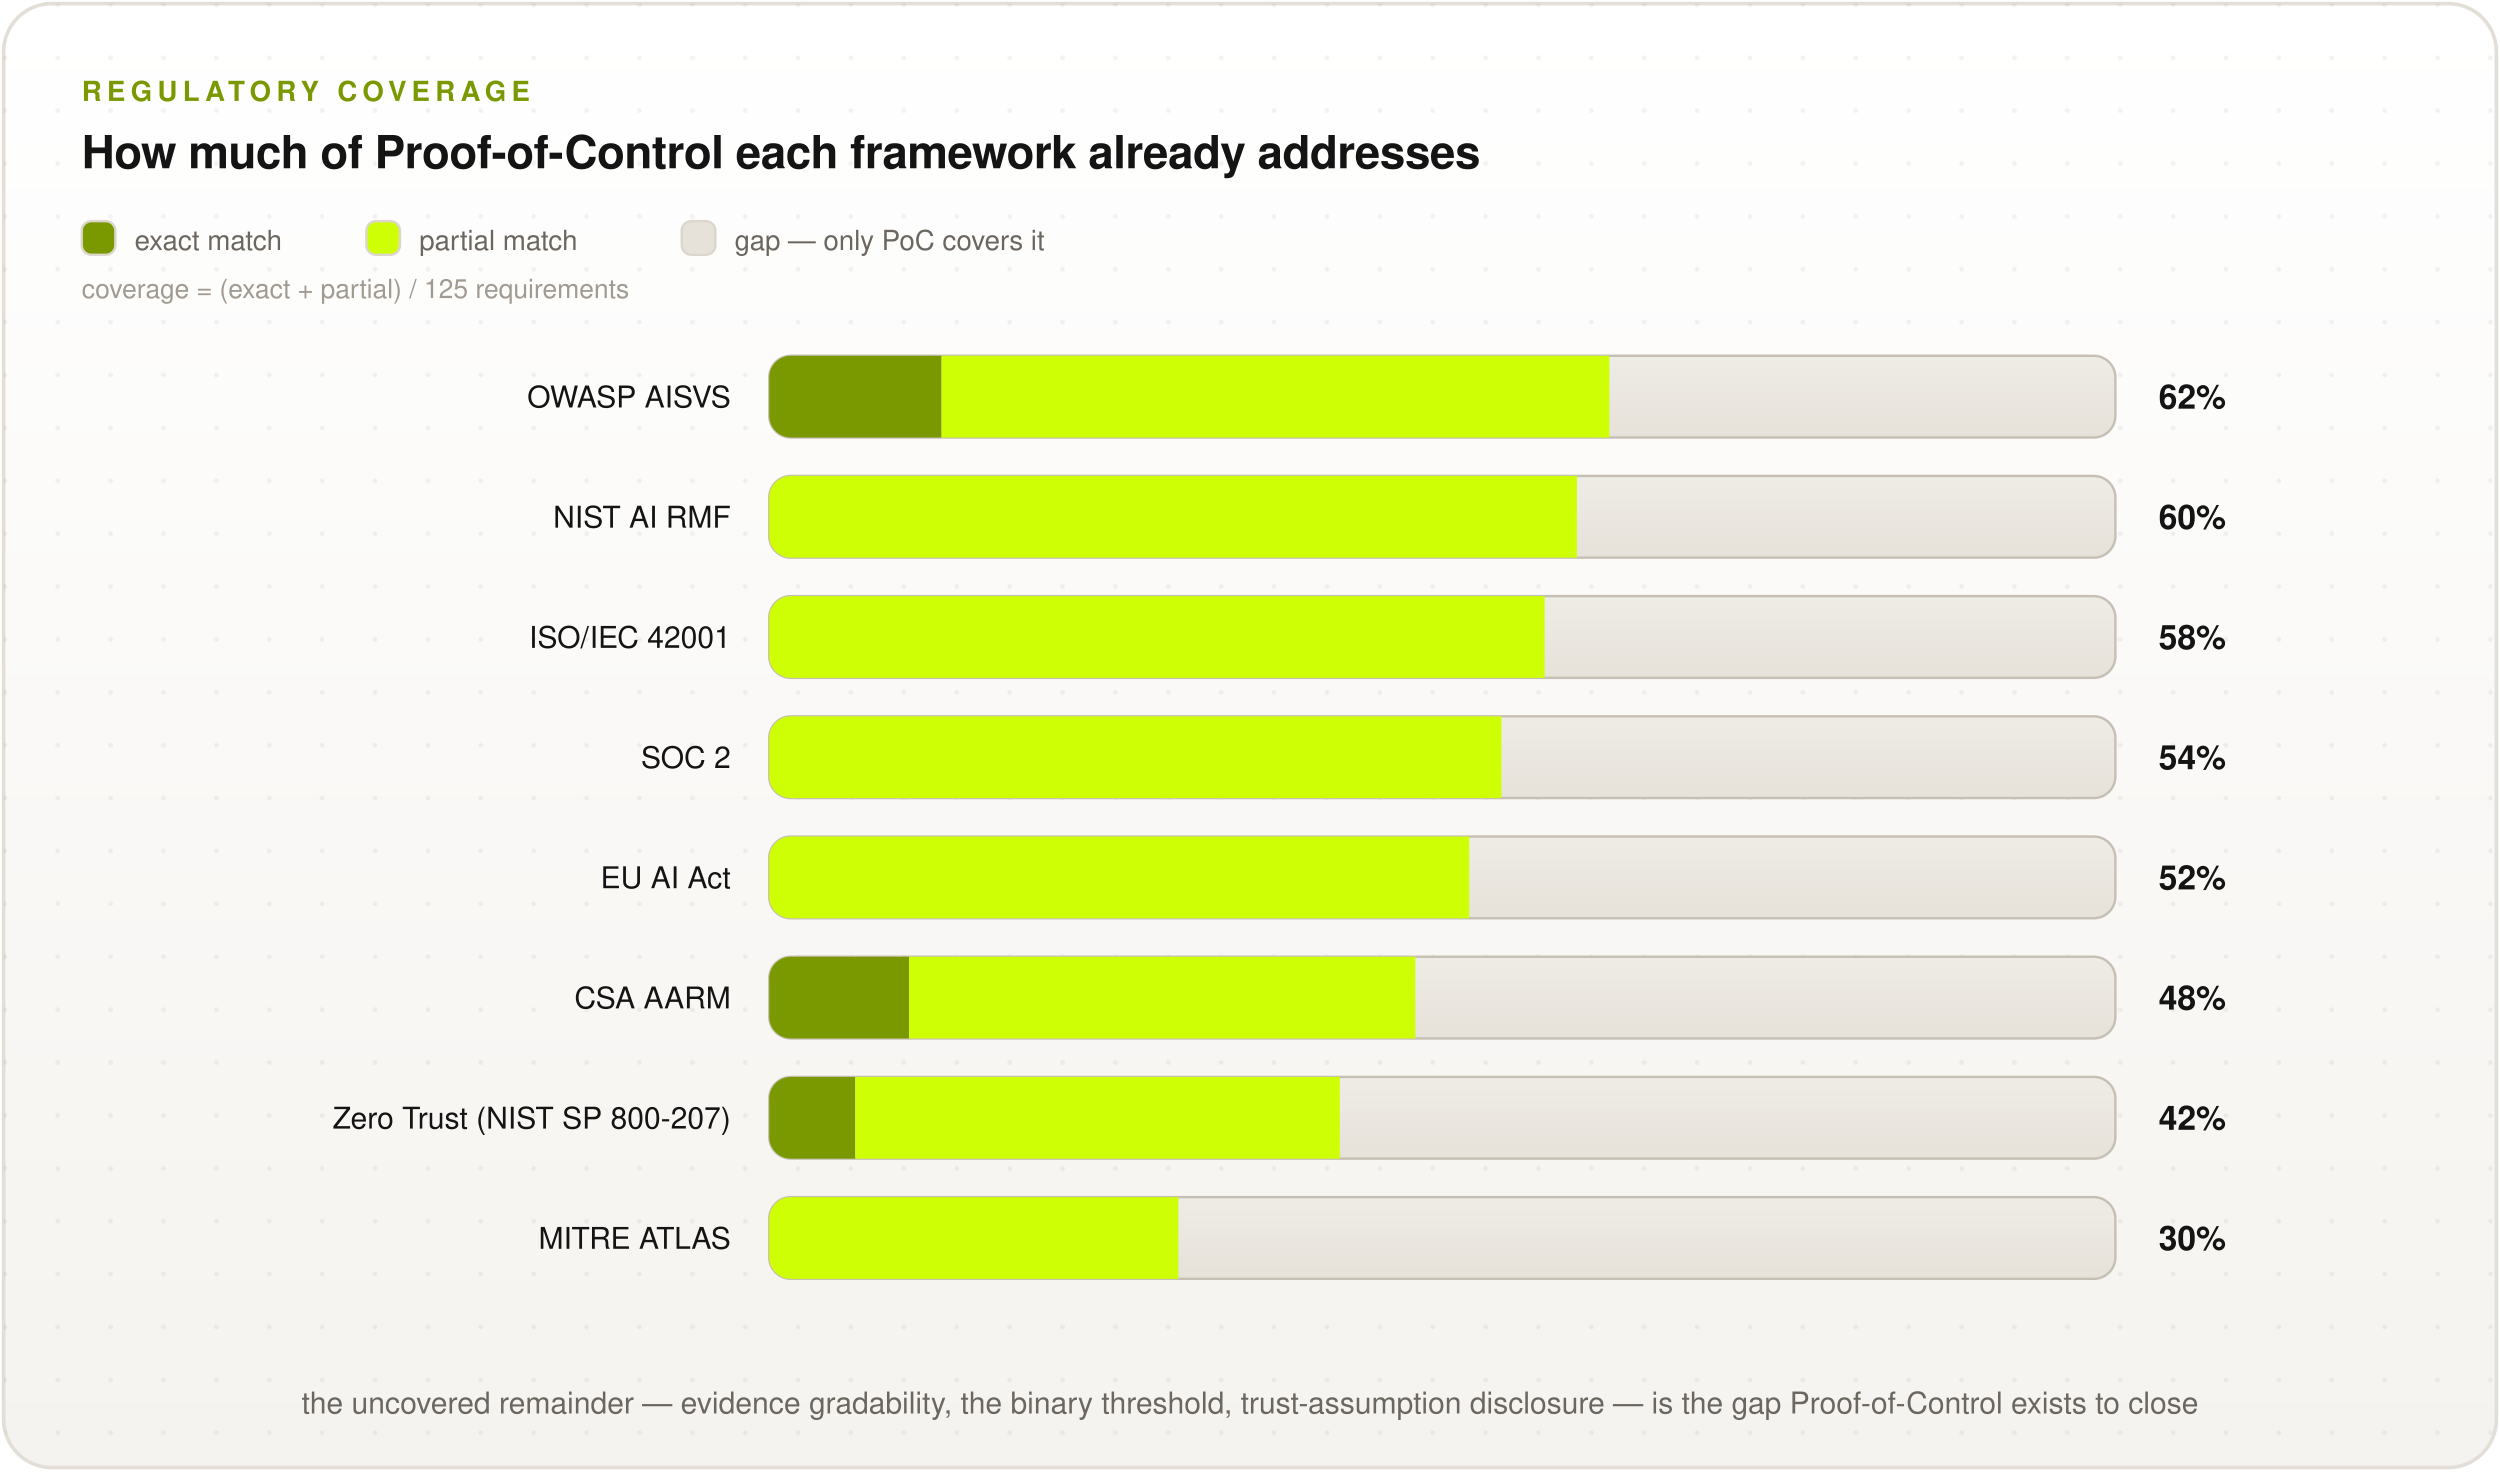
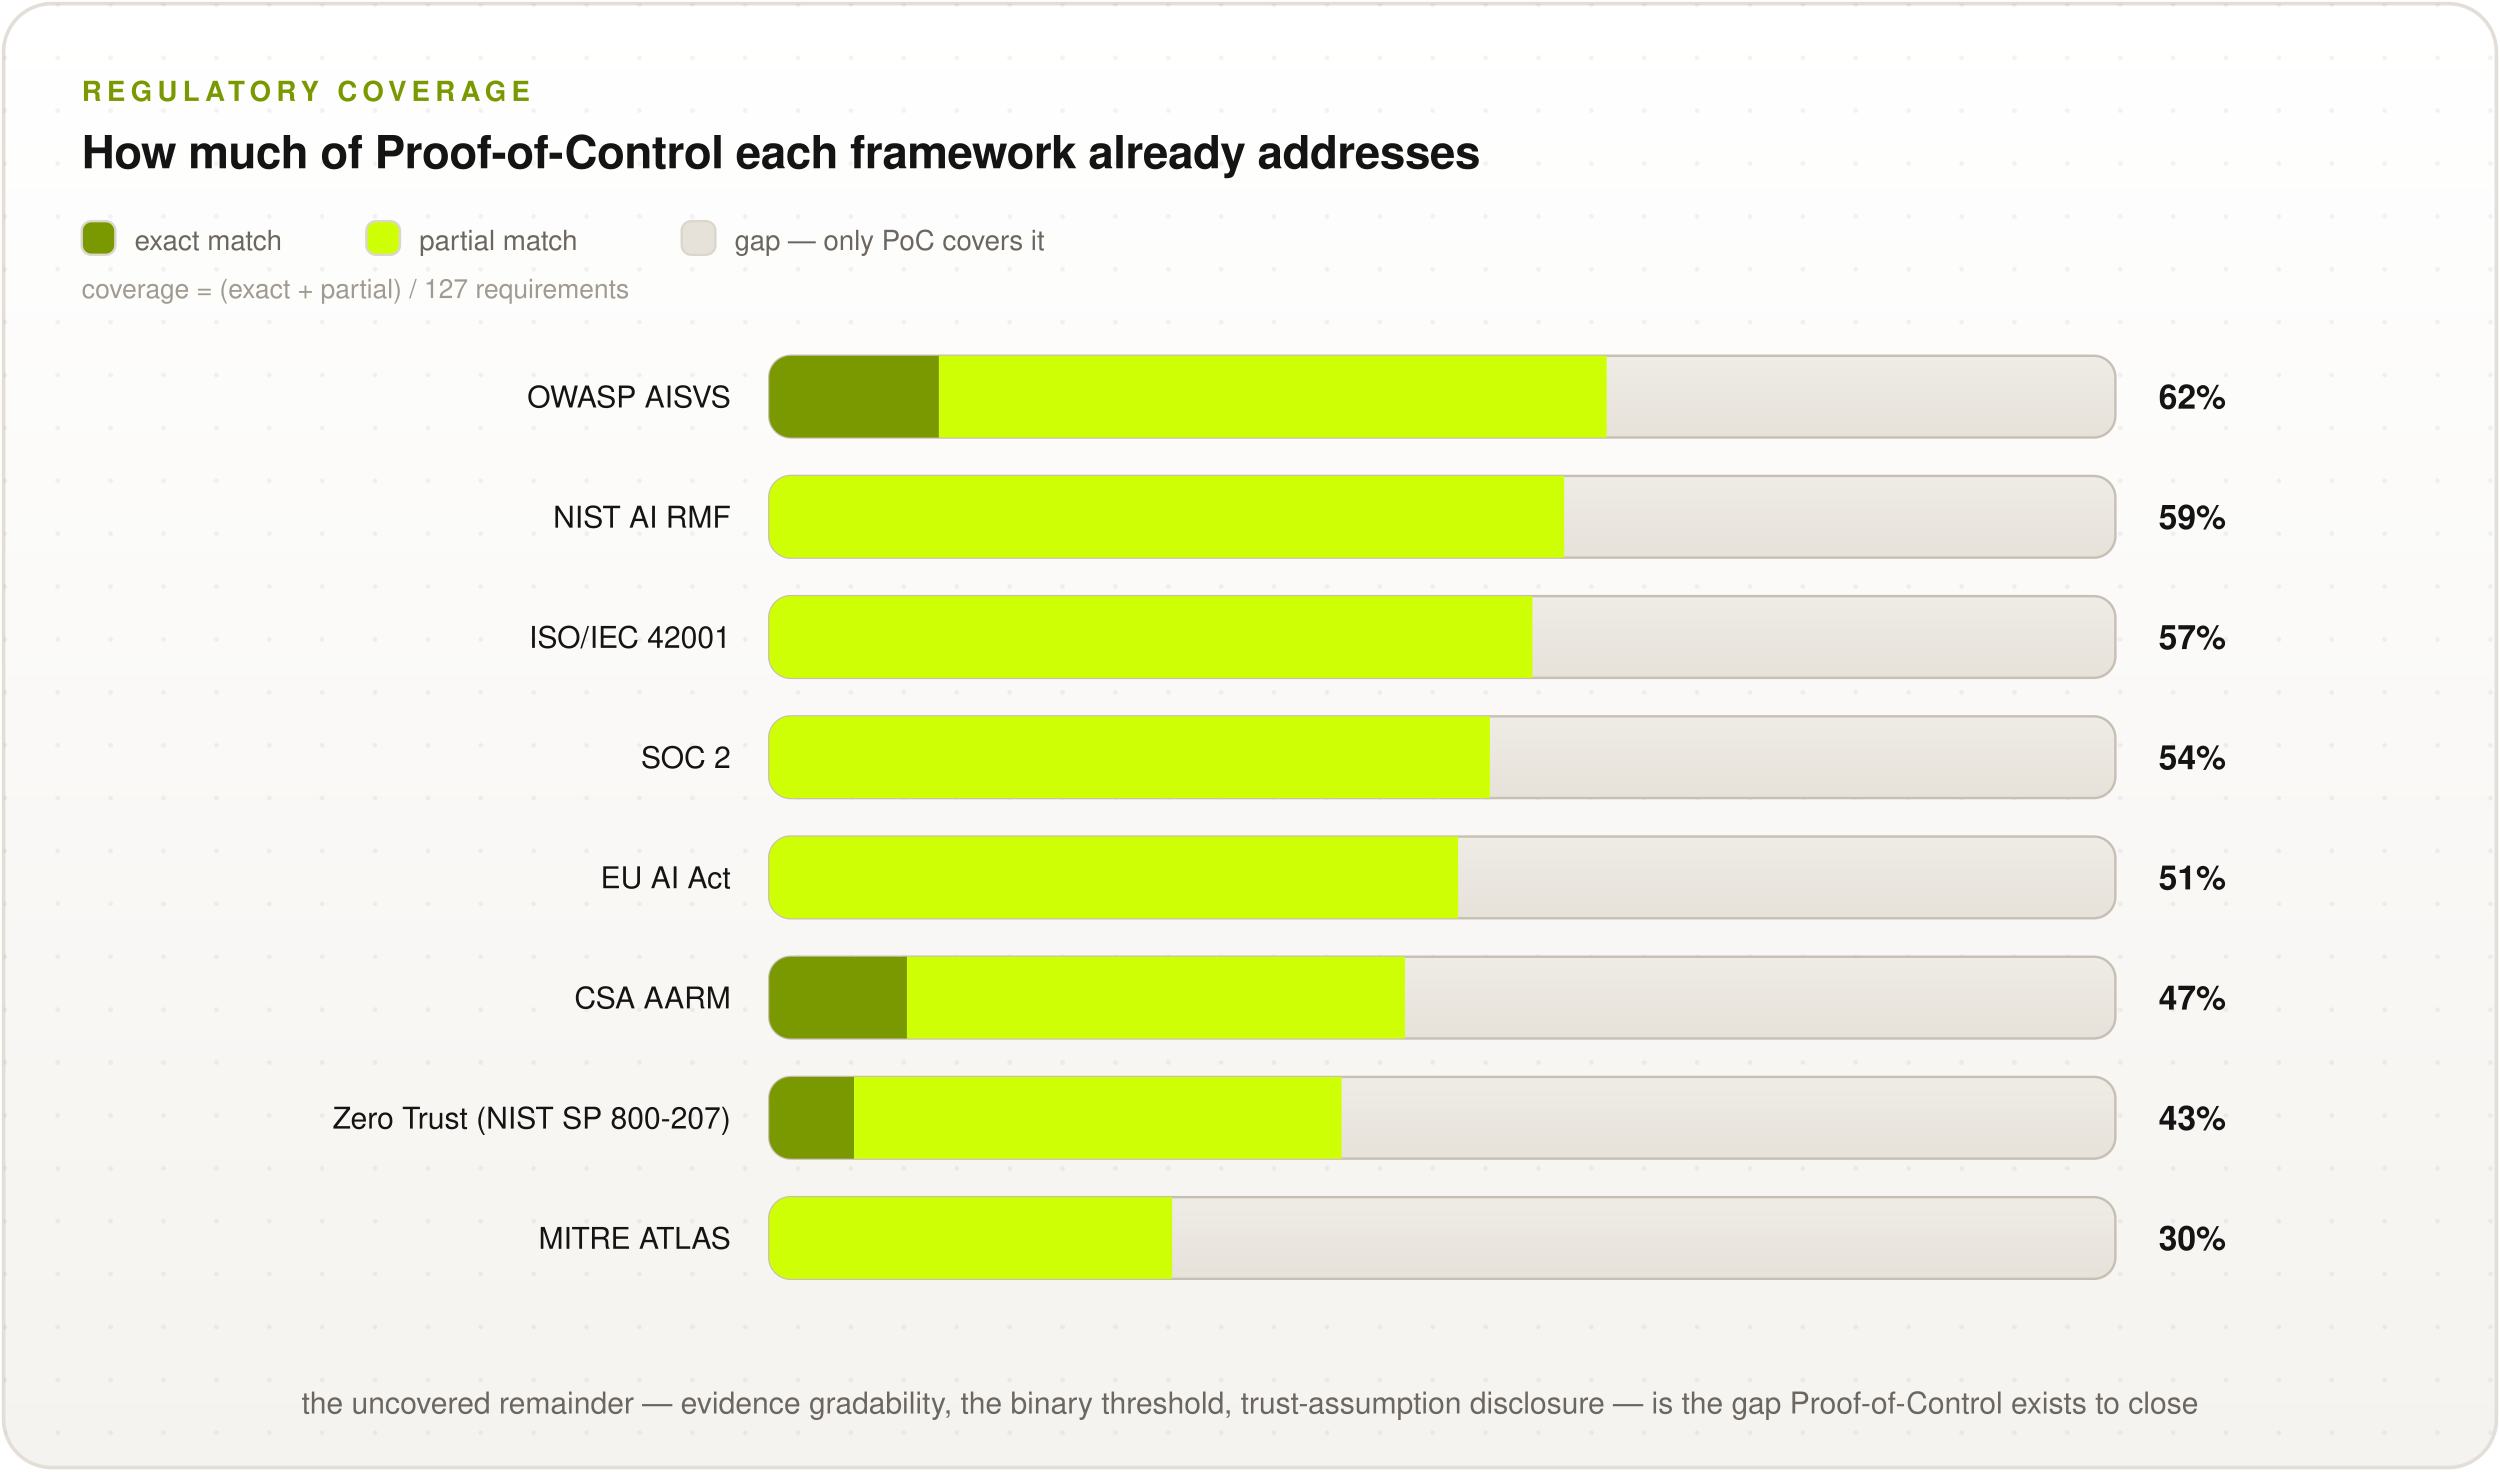
<svg xmlns="http://www.w3.org/2000/svg" width="1040" height="612" viewBox="0 0 1040 612" font-family="Montserrat,'Source Sans 3',-apple-system,'Segoe UI',Helvetica,Arial,sans-serif">
  <defs>
    <linearGradient id="gPanel" x1="0" y1="0" x2="0" y2="1">
      <stop offset="0" stop-color="#ffffff" />
      <stop offset="1" stop-color="#f5f3ef" />
    </linearGradient>
    <linearGradient id="gCard" x1="0" y1="0" x2="0" y2="1">
      <stop offset="0" stop-color="#ffffff" />
      <stop offset="1" stop-color="#f8f6f3" />
    </linearGradient>
    <linearGradient id="gWarm" x1="0" y1="0" x2="0" y2="1">
      <stop offset="0" stop-color="#efece6" />
      <stop offset="1" stop-color="#e6e2da" />
    </linearGradient>
    <linearGradient id="gLime" x1="0" y1="0" x2="0" y2="1">
      <stop offset="0" stop-color="#e4ff5c" />
      <stop offset="1" stop-color="#cfff04" />
    </linearGradient>
    <linearGradient id="gTint" x1="0" y1="0" x2="0" y2="1">
      <stop offset="0" stop-color="#f8ffd8" />
      <stop offset="1" stop-color="#eeffa8" />
    </linearGradient>
    <linearGradient id="gRed" x1="0" y1="0" x2="0" y2="1">
      <stop offset="0" stop-color="#ffeced" />
      <stop offset="1" stop-color="#ffdcde" />
    </linearGradient>
    <linearGradient id="gInk" x1="0" y1="0" x2="0" y2="1">
      <stop offset="0" stop-color="#242424" />
      <stop offset="1" stop-color="#0a0a0a" />
    </linearGradient>
    <linearGradient id="gGate" x1="0" y1="0" x2="0" y2="1">
      <stop offset="0" stop-color="#242424" />
      <stop offset="1" stop-color="#0a0a0a" />
    </linearGradient>
    <filter id="fShadow" x="-30%" y="-30%" width="160%" height="170%">
      <feDropShadow dx="0" dy="2.5" stdDeviation="4" flood-color="#000000" flood-opacity="0.16" />
    </filter>
    <filter id="fGlow" x="-60%" y="-60%" width="220%" height="220%">
      <feDropShadow dx="0" dy="3" stdDeviation="5" flood-color="#000000" flood-opacity="0.22" />
    </filter>
    <pattern id="pGrid" width="22" height="22" patternUnits="userSpaceOnUse">
      <circle cx="2" cy="2" r="1" fill="#0a0a0a" opacity="0.05" />
    </pattern>
  </defs>
  <rect x="1.5" y="1.5" width="1037" height="609" rx="20" fill="url(#gPanel)" stroke="#e3ded7" stroke-width="1.5" />
  <rect x="1.5" y="1.5" width="1037" height="609" rx="20" fill="url(#pGrid)" />
  <text x="34" y="42" font-size="11.5" font-weight="700" letter-spacing="2.2" fill="#7a9900">REGULATORY COVERAGE</text>
  <text x="34" y="70" font-size="19" font-weight="700" letter-spacing="-0.2" fill="#141414">How much of Proof-of-Control each framework already addresses</text>
  <rect x="34" y="92" width="14" height="14" rx="4" fill="#7a9900" stroke="#dcd6cd" />
  <text x="56" y="104" font-size="11.5" fill="#6b665f" text-anchor="start">exact match</text>
  <rect x="152.4" y="92" width="14" height="14" rx="4" fill="#cfff04" stroke="#dcd6cd" />
  <text x="174.4" y="104" font-size="11.5" fill="#6b665f" text-anchor="start">partial match</text>
  <rect x="283.6" y="92" width="14" height="14" rx="4" fill="#e6e2da" stroke="#dcd6cd" />
  <text x="305.6" y="104" font-size="11.5" fill="#6b665f" text-anchor="start">gap — only PoC covers it</text>
-   <text x="34" y="124" font-size="11" fill="#a09a91" text-anchor="start">coverage = (exact + partial) / 125 requirements</text>
+   <text x="34" y="124" font-size="11" fill="#a09a91" text-anchor="start">coverage = (exact + partial) / 127 requirements</text>
  <text x="304" y="169.5" font-size="12.5" fill="#141414" text-anchor="end">OWASP AISVS</text>
  <clipPath id="clip0">
    <rect x="320" y="148" width="560" height="34" rx="9" />
  </clipPath>
  <rect x="320" y="148" width="560" height="34" rx="9" fill="url(#gWarm)" stroke="#c6bfb4" />
-   <rect x="320" y="148" width="71.7" height="34" fill="#7a9900" clip-path="url(#clip0)" />
-   <rect x="391.7" y="148" width="277.8" height="34" fill="#cfff04" clip-path="url(#clip0)" />
+   <rect x="320" y="148" width="70.6" height="34" fill="#7a9900" clip-path="url(#clip0)" />
+   <rect x="390.6" y="148" width="277.8" height="34" fill="#cfff04" clip-path="url(#clip0)" />
  <text x="898" y="170.0" font-size="14" fill="#141414" text-anchor="start" font-weight="700">62%</text>
  <text x="304" y="219.5" font-size="12.5" fill="#141414" text-anchor="end">NIST AI RMF</text>
  <clipPath id="clip1">
    <rect x="320" y="198" width="560" height="34" rx="9" />
  </clipPath>
  <rect x="320" y="198" width="560" height="34" rx="9" fill="url(#gWarm)" stroke="#c6bfb4" />
-   <rect x="320.0" y="198" width="336.0" height="34" fill="#cfff04" clip-path="url(#clip1)" />
-   <text x="898" y="220.0" font-size="14" fill="#141414" text-anchor="start" font-weight="700">60%</text>
+   <rect x="320.0" y="198" width="330.7" height="34" fill="#cfff04" clip-path="url(#clip1)" />
+   <text x="898" y="220.0" font-size="14" fill="#141414" text-anchor="start" font-weight="700">59%</text>
  <text x="304" y="269.5" font-size="12.5" fill="#141414" text-anchor="end">ISO/IEC 42001</text>
  <clipPath id="clip2">
    <rect x="320" y="248" width="560" height="34" rx="9" />
  </clipPath>
  <rect x="320" y="248" width="560" height="34" rx="9" fill="url(#gWarm)" stroke="#c6bfb4" />
-   <rect x="320.0" y="248" width="322.6" height="34" fill="#cfff04" clip-path="url(#clip2)" />
-   <text x="898" y="270.0" font-size="14" fill="#141414" text-anchor="start" font-weight="700">58%</text>
+   <rect x="320.0" y="248" width="317.5" height="34" fill="#cfff04" clip-path="url(#clip2)" />
+   <text x="898" y="270.0" font-size="14" fill="#141414" text-anchor="start" font-weight="700">57%</text>
  <text x="304" y="319.5" font-size="12.5" fill="#141414" text-anchor="end">SOC 2</text>
  <clipPath id="clip3">
    <rect x="320" y="298" width="560" height="34" rx="9" />
  </clipPath>
  <rect x="320" y="298" width="560" height="34" rx="9" fill="url(#gWarm)" stroke="#c6bfb4" />
-   <rect x="320.0" y="298" width="304.6" height="34" fill="#cfff04" clip-path="url(#clip3)" />
+   <rect x="320.0" y="298" width="299.8" height="34" fill="#cfff04" clip-path="url(#clip3)" />
  <text x="898" y="320.0" font-size="14" fill="#141414" text-anchor="start" font-weight="700">54%</text>
  <text x="304" y="369.5" font-size="12.5" fill="#141414" text-anchor="end">EU AI Act</text>
  <clipPath id="clip4">
    <rect x="320" y="348" width="560" height="34" rx="9" />
  </clipPath>
  <rect x="320" y="348" width="560" height="34" rx="9" fill="url(#gWarm)" stroke="#c6bfb4" />
-   <rect x="320.0" y="348" width="291.2" height="34" fill="#cfff04" clip-path="url(#clip4)" />
-   <text x="898" y="370.0" font-size="14" fill="#141414" text-anchor="start" font-weight="700">52%</text>
+   <rect x="320.0" y="348" width="286.6" height="34" fill="#cfff04" clip-path="url(#clip4)" />
+   <text x="898" y="370.0" font-size="14" fill="#141414" text-anchor="start" font-weight="700">51%</text>
  <text x="304" y="419.5" font-size="12.5" fill="#141414" text-anchor="end">CSA AARM</text>
  <clipPath id="clip5">
    <rect x="320" y="398" width="560" height="34" rx="9" />
  </clipPath>
  <rect x="320" y="398" width="560" height="34" rx="9" fill="url(#gWarm)" stroke="#c6bfb4" />
-   <rect x="320" y="398" width="58.2" height="34" fill="#7a9900" clip-path="url(#clip5)" />
-   <rect x="378.2" y="398" width="210.6" height="34" fill="#cfff04" clip-path="url(#clip5)" />
-   <text x="898" y="420.0" font-size="14" fill="#141414" text-anchor="start" font-weight="700">48%</text>
+   <rect x="320" y="398" width="57.3" height="34" fill="#7a9900" clip-path="url(#clip5)" />
+   <rect x="377.3" y="398" width="207.2" height="34" fill="#cfff04" clip-path="url(#clip5)" />
+   <text x="898" y="420.0" font-size="14" fill="#141414" text-anchor="start" font-weight="700">47%</text>
  <text x="304" y="469.5" font-size="12.5" fill="#141414" text-anchor="end">Zero Trust (NIST SP 800-207)</text>
  <clipPath id="clip6">
    <rect x="320" y="448" width="560" height="34" rx="9" />
  </clipPath>
  <rect x="320" y="448" width="560" height="34" rx="9" fill="url(#gWarm)" stroke="#c6bfb4" />
-   <rect x="320" y="448" width="35.8" height="34" fill="#7a9900" clip-path="url(#clip6)" />
-   <rect x="355.8" y="448" width="201.6" height="34" fill="#cfff04" clip-path="url(#clip6)" />
-   <text x="898" y="470.0" font-size="14" fill="#141414" text-anchor="start" font-weight="700">42%</text>
+   <rect x="320" y="448" width="35.3" height="34" fill="#7a9900" clip-path="url(#clip6)" />
+   <rect x="355.3" y="448" width="202.8" height="34" fill="#cfff04" clip-path="url(#clip6)" />
+   <text x="898" y="470.0" font-size="14" fill="#141414" text-anchor="start" font-weight="700">43%</text>
  <text x="304" y="519.5" font-size="12.5" fill="#141414" text-anchor="end">MITRE ATLAS</text>
  <clipPath id="clip7">
    <rect x="320" y="498" width="560" height="34" rx="9" />
  </clipPath>
  <rect x="320" y="498" width="560" height="34" rx="9" fill="url(#gWarm)" stroke="#c6bfb4" />
-   <rect x="320.0" y="498" width="170.2" height="34" fill="#cfff04" clip-path="url(#clip7)" />
+   <rect x="320.0" y="498" width="167.6" height="34" fill="#cfff04" clip-path="url(#clip7)" />
  <text x="898" y="520.0" font-size="14" fill="#141414" text-anchor="start" font-weight="700">30%</text>
  <text x="520.0" y="588" font-size="12.5" fill="#6b665f" text-anchor="middle">the uncovered remainder — evidence gradability, the binary threshold, trust-assumption disclosure — is the gap Proof-of-Control exists to close</text>
</svg>
